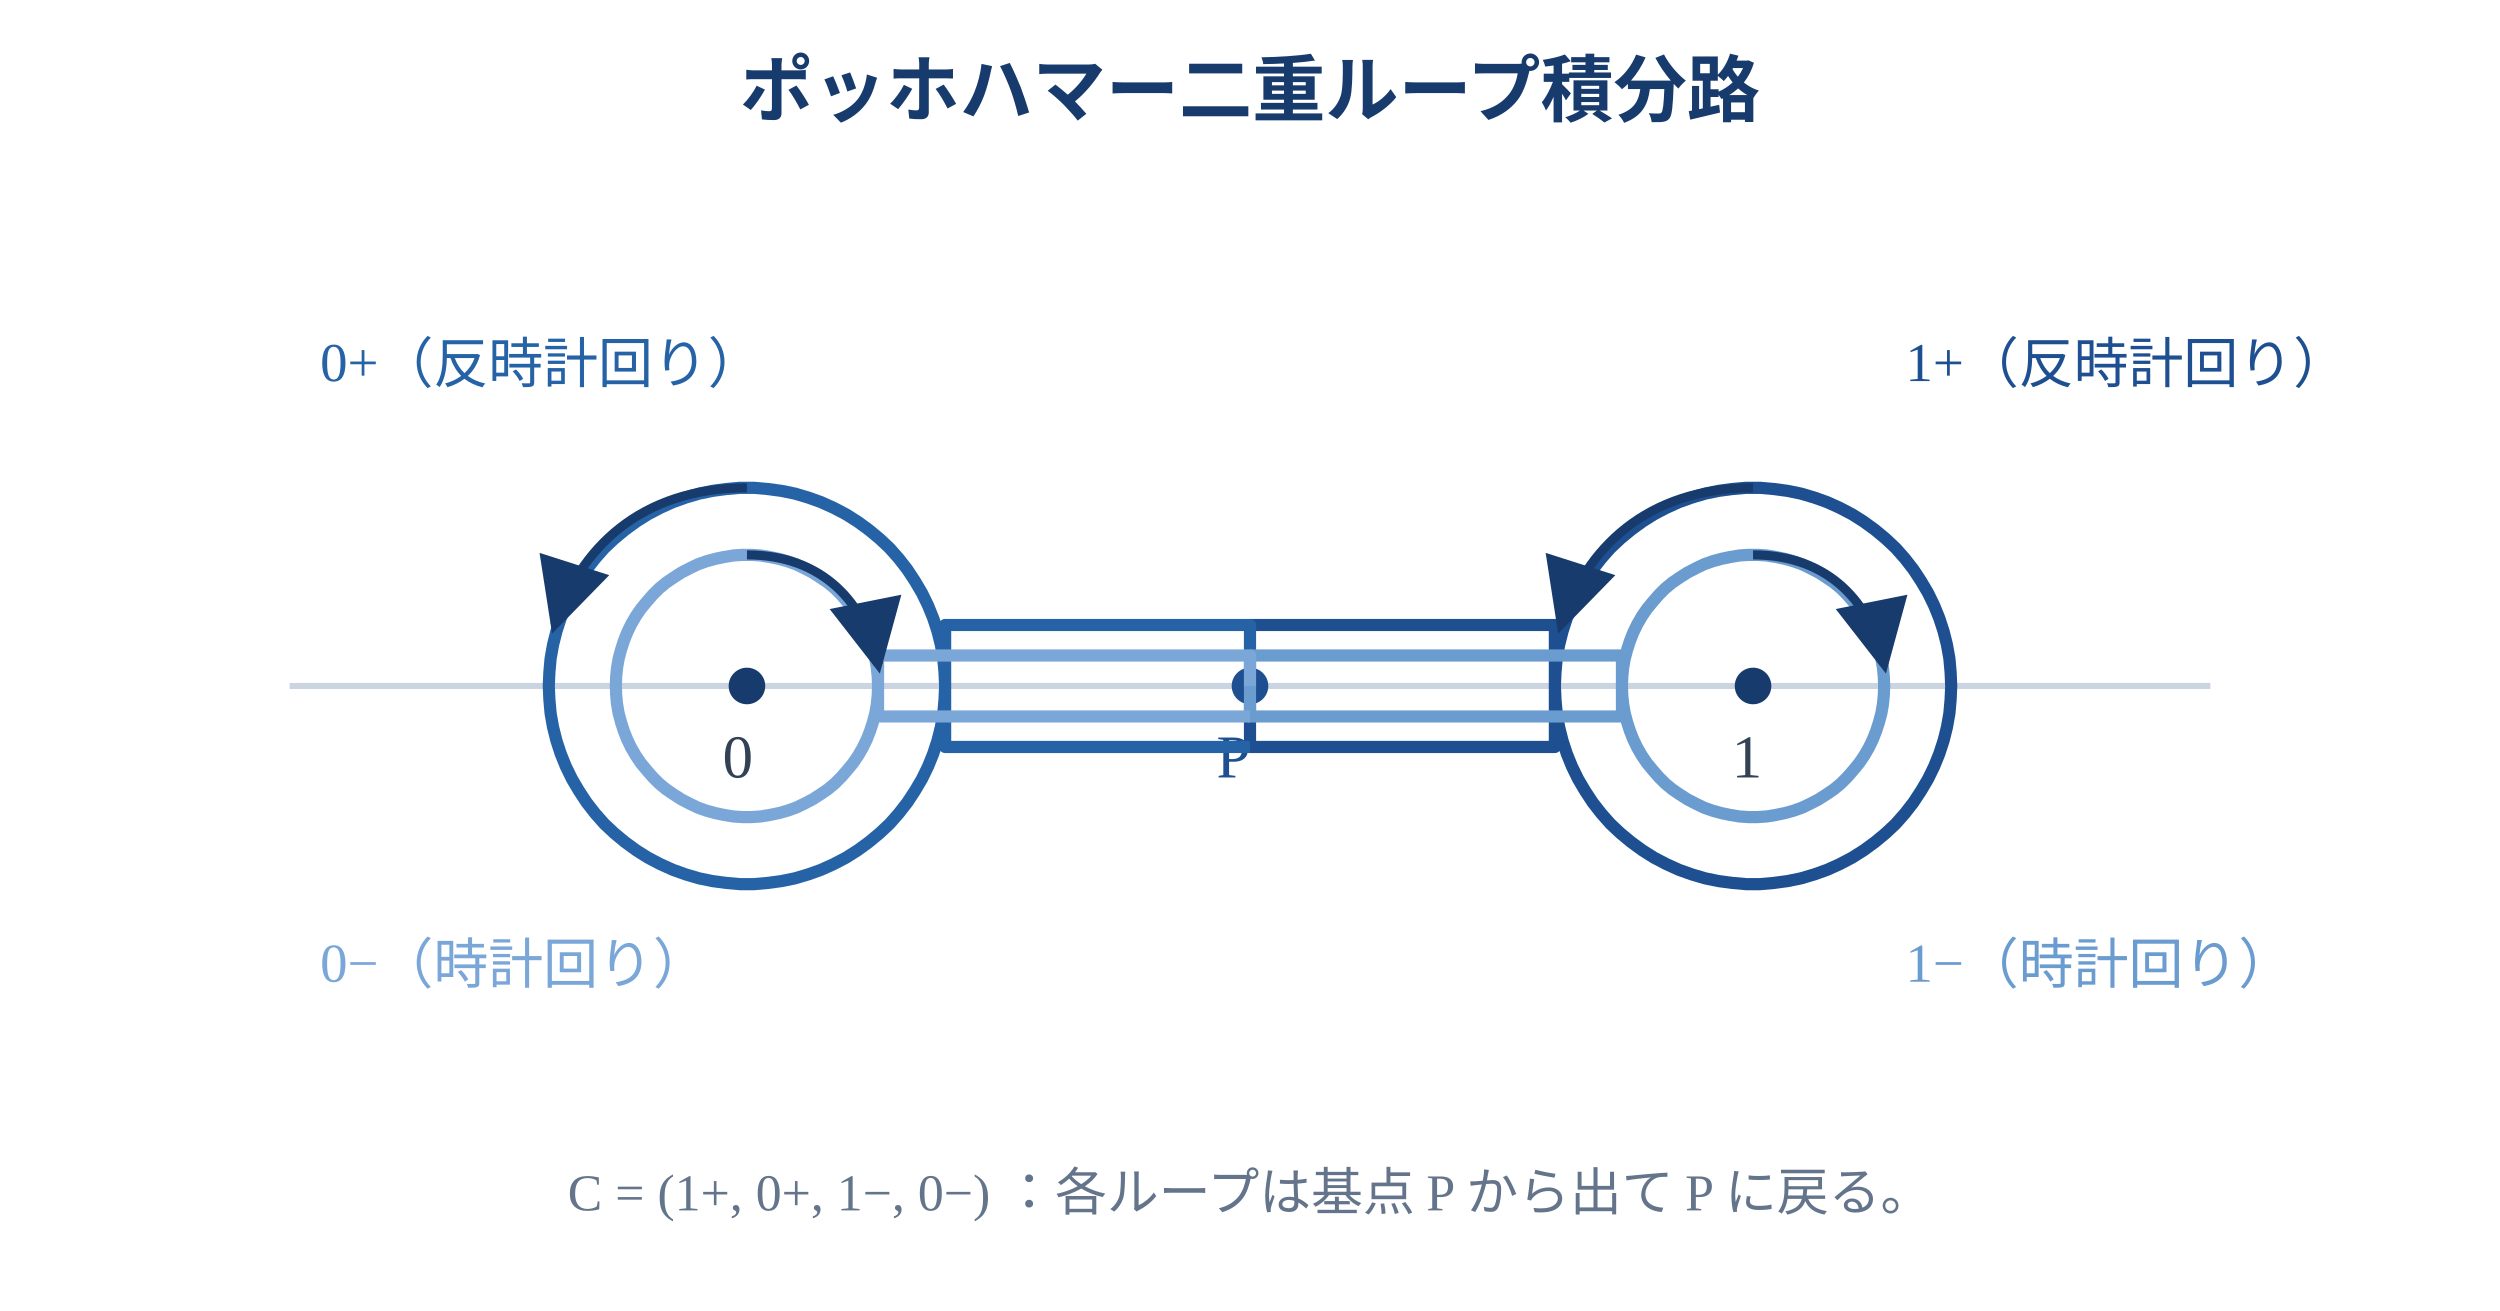
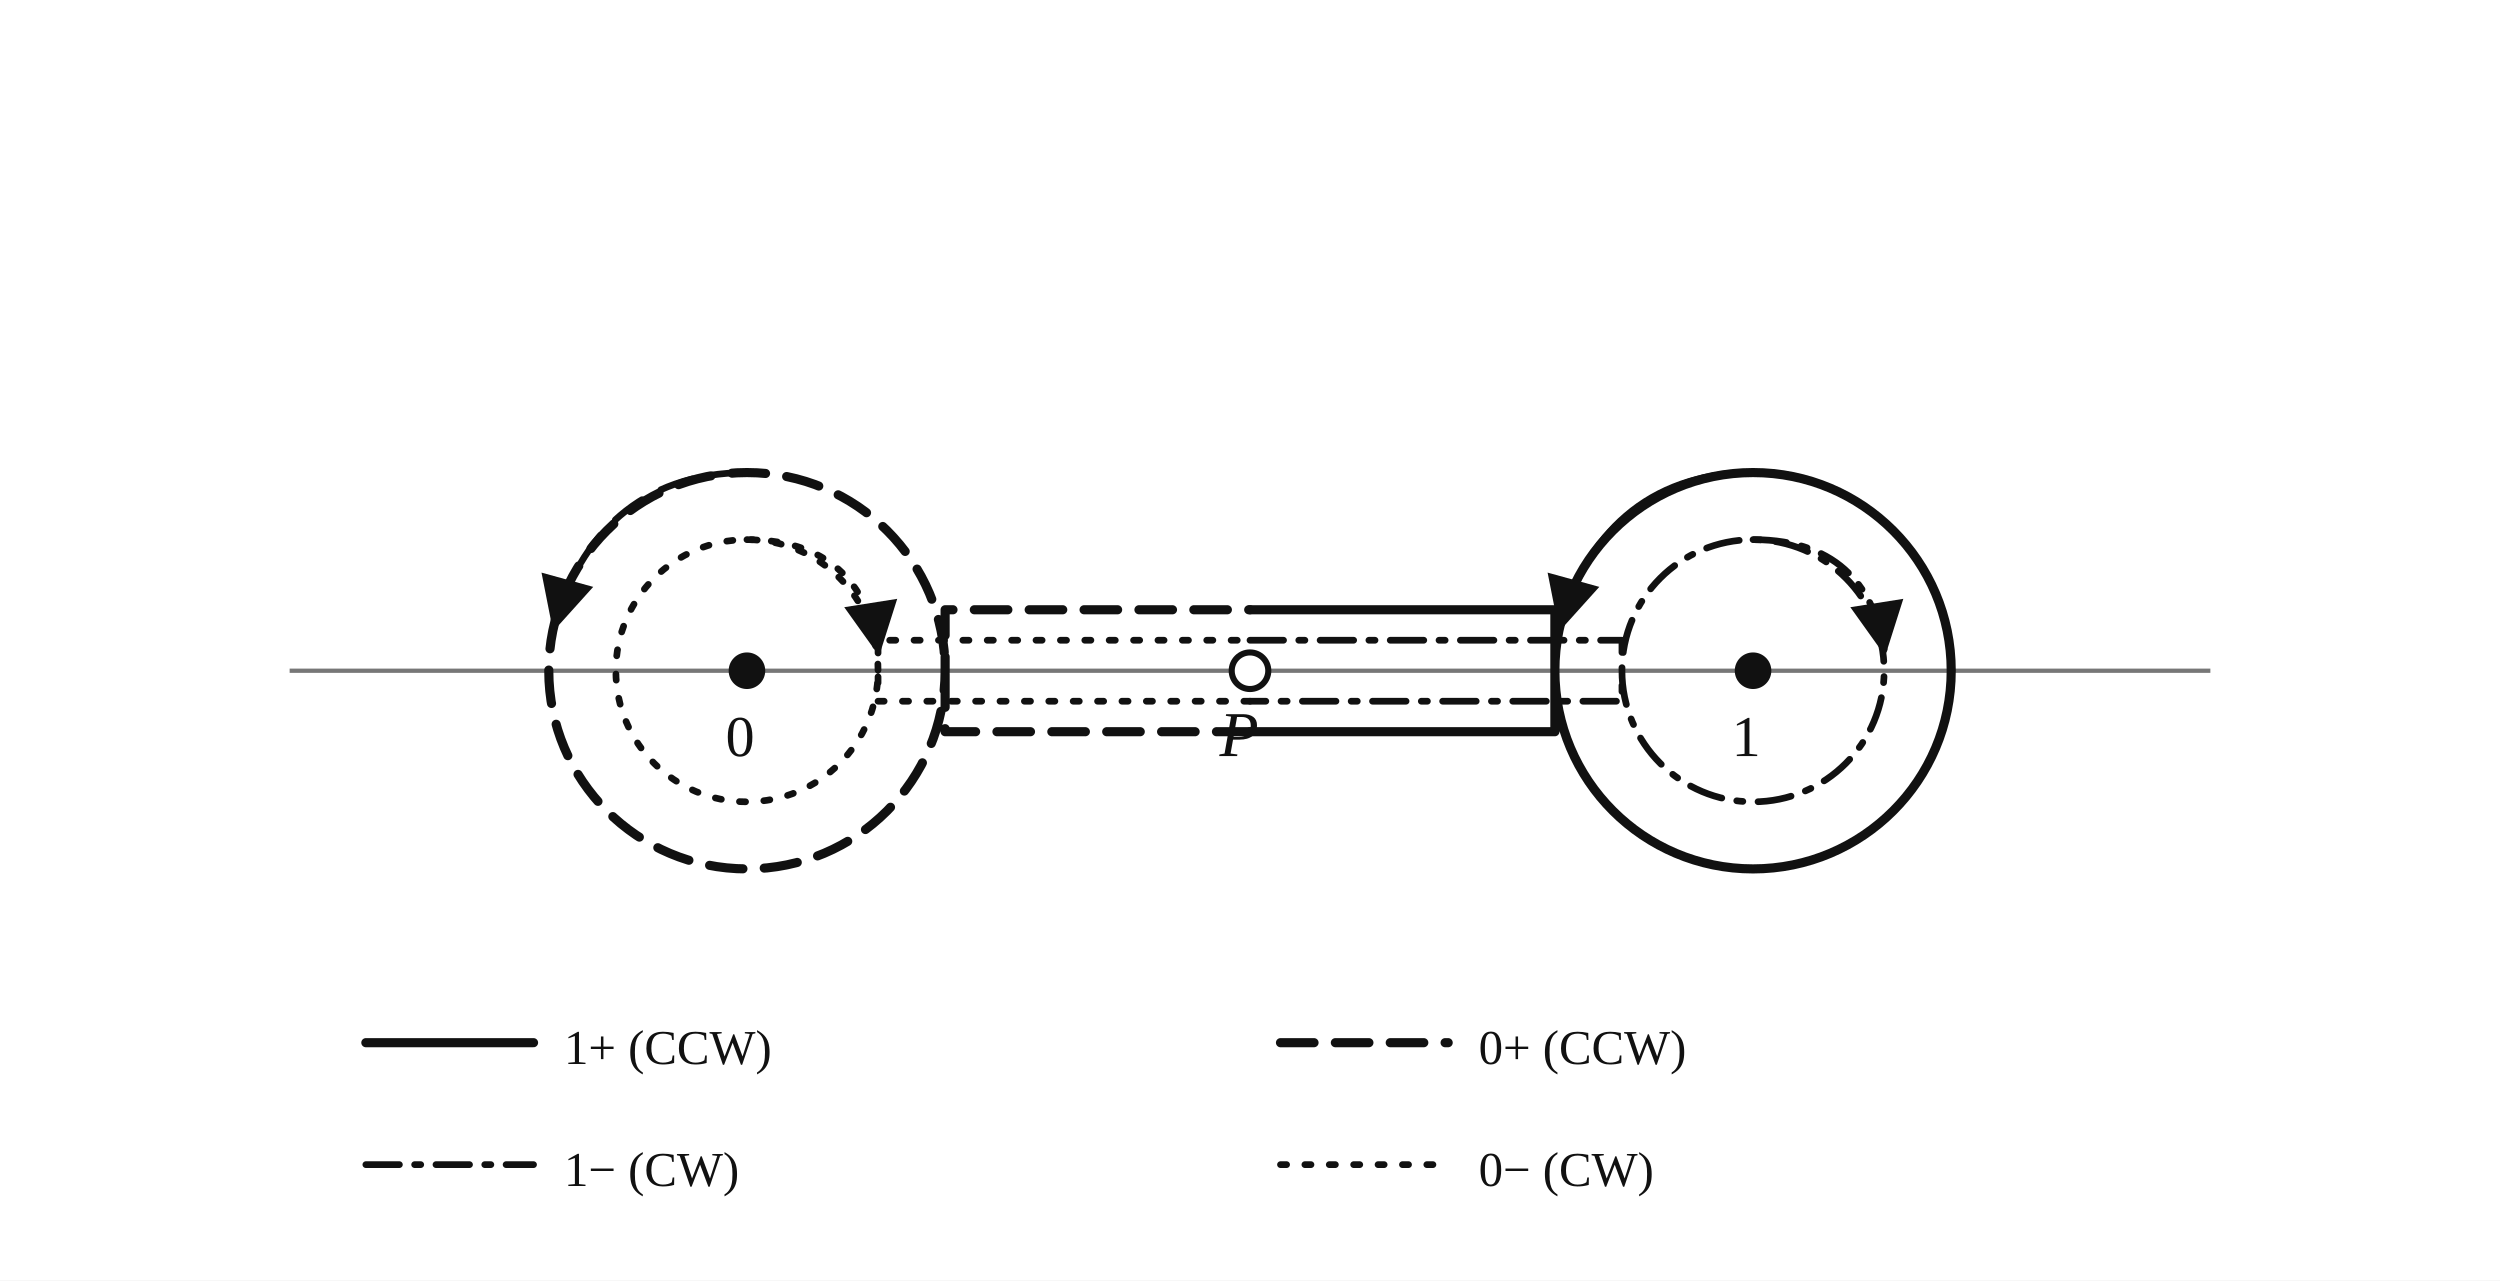
- <svg xmlns="http://www.w3.org/2000/svg" width="820" height="430" viewBox="0 0 820 430" role="img" aria-labelledby="title desc">
+ <svg xmlns="http://www.w3.org/2000/svg" width="820" height="420" viewBox="0 0 820 420" role="img" aria-labelledby="title desc">
  <defs>
-     <marker id="arrow" markerWidth="8" markerHeight="8" refX="7" refY="4" orient="auto">
-       <path d="M0,0 L8,4 L0,8 z" fill="#173b6c" />
+     <marker id="arrow" markerWidth="8" markerHeight="8" refX="7" refY="4" orient="auto" markerUnits="strokeWidth">
+       <path d="M0,0 L8,4 L0,8 Z" fill="#111111" />
    </marker>
  </defs>
-   <rect width="820" height="430" fill="#ffffff" />
-   <text x="410" y="38" text-anchor="middle" font-size="24" font-weight="600" fill="#173b6c">ポッホハマー二重ループ積分路</text>
-   <line x1="95" y1="225" x2="725" y2="225" stroke="#cbd5e1" stroke-width="2" />
-   <circle cx="245" cy="225" r="6" fill="#173b6c" />
-   <text x="237" y="255" font-size="20" fill="#334155">0</text>
-   <circle cx="575" cy="225" r="6" fill="#173b6c" />
-   <text x="568" y="255" font-size="20" fill="#334155">1</text>
-   <circle cx="410" cy="225" r="6" fill="#1d4f91" />
-   <text x="399" y="255" font-size="20" fill="#1d4f91">P</text>
-   <path d="M 410.0 205.0 L 510.0 205.0 L 510.0 225.0 L 510.0 225.0 L 510.2 229.5 L 510.6 234.0 L 511.4 238.5 L 512.5 242.9 L 513.9 247.2 L 515.6 251.4 L 517.6 255.5 L 519.9 259.4 L 522.4 263.2 L 525.2 266.8 L 528.2 270.2 L 531.5 273.3 L 535.0 276.2 L 538.7 278.9 L 542.5 281.3 L 546.5 283.4 L 550.7 285.3 L 554.9 286.8 L 559.3 288.1 L 563.7 289.0 L 568.2 289.6 L 572.7 290.0 L 577.3 290.0 L 581.8 289.6 L 586.3 289.0 L 590.7 288.1 L 595.1 286.8 L 599.3 285.3 L 603.5 283.4 L 607.5 281.3 L 611.3 278.9 L 615.0 276.2 L 618.5 273.3 L 621.8 270.2 L 624.8 266.8 L 627.6 263.2 L 630.1 259.4 L 632.4 255.5 L 634.4 251.4 L 636.1 247.2 L 637.5 242.9 L 638.6 238.5 L 639.4 234.0 L 639.8 229.5 L 640.0 225.0 L 639.8 220.5 L 639.4 216.0 L 638.6 211.5 L 637.5 207.1 L 636.1 202.8 L 634.4 198.6 L 632.4 194.5 L 630.1 190.6 L 627.6 186.8 L 624.8 183.2 L 621.8 179.8 L 618.5 176.7 L 615.0 173.8 L 611.3 171.1 L 607.5 168.7 L 603.5 166.6 L 599.3 164.7 L 595.1 163.2 L 590.7 161.9 L 586.3 161.0 L 581.8 160.4 L 577.3 160.0 L 572.7 160.0 L 568.2 160.4 L 563.7 161.0 L 559.3 161.9 L 554.9 163.2 L 550.7 164.7 L 546.5 166.6 L 542.5 168.7 L 538.7 171.1 L 535.0 173.8 L 531.5 176.7 L 528.2 179.8 L 525.2 183.2 L 522.4 186.8 L 519.9 190.6 L 517.6 194.5 L 515.6 198.6 L 513.9 202.8 L 512.5 207.1 L 511.4 211.5 L 510.6 216.0 L 510.2 220.5 L 510.0 225.0 L 510.0 245.0 L 410.0 245.0 L 410.0 225.0" fill="none" stroke="#1d4f91" stroke-width="4" stroke-linejoin="round" />
-   <path d="M 410.0 245.0 L 310.0 245.0 L 310.0 225.0 L 310.0 225.0 L 309.8 220.5 L 309.4 216.0 L 308.6 211.5 L 307.5 207.1 L 306.1 202.8 L 304.4 198.6 L 302.4 194.5 L 300.1 190.6 L 297.6 186.8 L 294.8 183.2 L 291.8 179.8 L 288.5 176.7 L 285.0 173.8 L 281.3 171.1 L 277.5 168.7 L 273.5 166.6 L 269.3 164.7 L 265.1 163.2 L 260.7 161.9 L 256.3 161.0 L 251.8 160.4 L 247.3 160.0 L 242.7 160.0 L 238.2 160.4 L 233.7 161.0 L 229.3 161.9 L 224.9 163.2 L 220.7 164.7 L 216.5 166.6 L 212.5 168.7 L 208.7 171.1 L 205.0 173.8 L 201.5 176.7 L 198.2 179.8 L 195.2 183.2 L 192.4 186.8 L 189.9 190.6 L 187.6 194.5 L 185.6 198.6 L 183.9 202.8 L 182.5 207.1 L 181.4 211.5 L 180.6 216.0 L 180.2 220.5 L 180.0 225.0 L 180.2 229.5 L 180.6 234.0 L 181.4 238.5 L 182.5 242.9 L 183.9 247.2 L 185.6 251.4 L 187.6 255.5 L 189.9 259.4 L 192.4 263.2 L 195.2 266.8 L 198.2 270.2 L 201.5 273.3 L 205.0 276.2 L 208.7 278.9 L 212.5 281.3 L 216.5 283.4 L 220.7 285.3 L 224.9 286.8 L 229.3 288.1 L 233.7 289.0 L 238.2 289.6 L 242.7 290.0 L 247.3 290.0 L 251.8 289.6 L 256.3 289.0 L 260.7 288.1 L 265.1 286.8 L 269.3 285.3 L 273.5 283.4 L 277.5 281.3 L 281.3 278.9 L 285.0 276.2 L 288.5 273.3 L 291.8 270.2 L 294.8 266.8 L 297.6 263.2 L 300.1 259.4 L 302.4 255.5 L 304.4 251.4 L 306.1 247.2 L 307.5 242.9 L 308.6 238.5 L 309.4 234.0 L 309.8 229.5 L 310.0 225.0 L 310.0 205.0 L 410.0 205.0 L 410.0 225.0" fill="none" stroke="#2563a6" stroke-width="4" stroke-linejoin="round" />
-   <path d="M 410.0 215.0 L 532.0 215.0 L 532.0 225.0 L 532.0 225.0 L 532.1 222.0 L 532.4 219.0 L 532.9 216.1 L 533.7 213.1 L 534.6 210.3 L 535.7 207.5 L 537.0 204.8 L 538.5 202.2 L 540.2 199.7 L 542.1 197.4 L 544.1 195.1 L 546.2 193.0 L 548.5 191.1 L 551.0 189.4 L 553.5 187.8 L 556.2 186.4 L 558.9 185.1 L 561.7 184.1 L 564.6 183.3 L 567.5 182.7 L 570.5 182.2 L 573.5 182.0 L 576.5 182.0 L 579.5 182.2 L 582.5 182.7 L 585.4 183.3 L 588.3 184.1 L 591.1 185.1 L 593.8 186.4 L 596.5 187.8 L 599.0 189.4 L 601.5 191.1 L 603.8 193.0 L 605.9 195.1 L 607.9 197.4 L 609.8 199.7 L 611.5 202.2 L 613.0 204.8 L 614.3 207.5 L 615.4 210.3 L 616.3 213.1 L 617.1 216.1 L 617.6 219.0 L 617.9 222.0 L 618.0 225.0 L 617.9 228.0 L 617.6 231.0 L 617.1 233.9 L 616.3 236.9 L 615.4 239.7 L 614.3 242.5 L 613.0 245.2 L 611.5 247.8 L 609.8 250.3 L 607.9 252.6 L 605.9 254.9 L 603.8 257.0 L 601.5 258.9 L 599.0 260.6 L 596.5 262.2 L 593.8 263.6 L 591.1 264.9 L 588.3 265.9 L 585.4 266.7 L 582.5 267.3 L 579.5 267.8 L 576.5 268.0 L 573.5 268.0 L 570.5 267.8 L 567.5 267.3 L 564.6 266.7 L 561.7 265.9 L 558.9 264.9 L 556.2 263.6 L 553.5 262.2 L 551.0 260.6 L 548.5 258.9 L 546.2 257.0 L 544.1 254.9 L 542.1 252.6 L 540.2 250.3 L 538.5 247.8 L 537.0 245.2 L 535.7 242.5 L 534.6 239.7 L 533.7 236.9 L 532.9 233.9 L 532.4 231.0 L 532.1 228.0 L 532.0 225.0 L 532.0 235.0 L 410.0 235.0 L 410.0 225.0" fill="none" stroke="#6b9ccf" stroke-width="4" stroke-linejoin="round" />
-   <path d="M 410.0 235.0 L 288.0 235.0 L 288.0 225.0 L 288.0 225.0 L 287.9 228.0 L 287.6 231.0 L 287.1 233.9 L 286.3 236.9 L 285.4 239.7 L 284.3 242.5 L 283.0 245.2 L 281.5 247.8 L 279.8 250.3 L 277.9 252.6 L 275.9 254.9 L 273.8 257.0 L 271.5 258.9 L 269.0 260.6 L 266.5 262.2 L 263.8 263.6 L 261.1 264.9 L 258.3 265.9 L 255.4 266.7 L 252.5 267.3 L 249.5 267.8 L 246.5 268.0 L 243.5 268.0 L 240.5 267.8 L 237.5 267.3 L 234.6 266.7 L 231.7 265.9 L 228.9 264.9 L 226.2 263.6 L 223.5 262.2 L 221.0 260.6 L 218.5 258.9 L 216.2 257.0 L 214.1 254.9 L 212.1 252.6 L 210.2 250.3 L 208.5 247.8 L 207.0 245.2 L 205.7 242.5 L 204.6 239.7 L 203.7 236.9 L 202.9 233.9 L 202.4 231.0 L 202.1 228.0 L 202.0 225.0 L 202.1 222.0 L 202.4 219.0 L 202.9 216.1 L 203.7 213.1 L 204.6 210.3 L 205.7 207.5 L 207.0 204.8 L 208.5 202.2 L 210.2 199.7 L 212.1 197.4 L 214.1 195.1 L 216.2 193.0 L 218.5 191.1 L 221.0 189.4 L 223.5 187.8 L 226.2 186.4 L 228.9 185.1 L 231.7 184.1 L 234.6 183.3 L 237.5 182.7 L 240.5 182.2 L 243.5 182.0 L 246.5 182.0 L 249.5 182.2 L 252.5 182.7 L 255.4 183.3 L 258.3 184.1 L 261.1 185.1 L 263.8 186.4 L 266.5 187.8 L 269.0 189.4 L 271.5 191.1 L 273.8 193.0 L 275.9 195.1 L 277.9 197.4 L 279.8 199.7 L 281.5 202.2 L 283.0 204.8 L 284.3 207.5 L 285.4 210.3 L 286.3 213.1 L 287.1 216.1 L 287.6 219.0 L 287.9 222.0 L 288.0 225.0 L 288.0 215.0 L 410.0 215.0 L 410.0 225.0" fill="none" stroke="#7aa7d8" stroke-width="4" stroke-linejoin="round" />
-   <path d="M575 160 C540 160 520 180 512 205" fill="none" stroke="#173b6c" stroke-width="3" marker-end="url(#arrow)" />
-   <path d="M245 160 C210 160 190 180 182 205" fill="none" stroke="#173b6c" stroke-width="3" marker-end="url(#arrow)" />
-   <path d="M575 182 C600 182 614 198 618 218" fill="none" stroke="#173b6c" stroke-width="3" marker-end="url(#arrow)" />
-   <path d="M245 182 C270 182 284 198 288 218" fill="none" stroke="#173b6c" stroke-width="3" marker-end="url(#arrow)" />
-   <text x="625" y="125" font-size="18" fill="#1d4f91">1+（反時計回り）</text>
-   <text x="105" y="125" font-size="18" fill="#2563a6">0+（反時計回り）</text>
-   <text x="625" y="322" font-size="18" fill="#6b9ccf">1−（時計回り）</text>
-   <text x="105" y="322" font-size="18" fill="#7aa7d8">0−（時計回り）</text>
-   <text x="410" y="397" text-anchor="middle" font-size="17" fill="#64748b">C = (1+, 0+, 1−, 0−) ：各ループは基点 P から出て P に戻る。</text>
+   <style>
+   text { font-family: "Times New Roman", "Noto Serif JP", serif; fill: #111111; }
+   .axis { stroke: #111111; stroke-width: 2; fill: none; }
+   .tick { stroke: #111111; stroke-width: 1.4; }
+   .guide { stroke: #777777; stroke-width: 1.3; stroke-dasharray: 7 6; fill: none; }
+   .curve { stroke: #111111; stroke-width: 3; fill: none; stroke-linecap: round; stroke-linejoin: round; }
+   .curve-thin { stroke: #111111; stroke-width: 2.2; fill: none; stroke-linecap: round; stroke-linejoin: round; }
+   .label { font-size: 19px; }
+   .small { font-size: 16px; }
+   .math { font-size: 21px; font-style: italic; }
+   .point { fill: #ffffff; stroke: #111111; stroke-width: 2; }
+   .solid-point { fill: #111111; }
+   .note-box { fill: #ffffff; stroke: #777777; stroke-width: 1; }
+ </style>
+   <rect width="820" height="420" fill="#ffffff" />
+   <line x1="95" y1="220" x2="725" y2="220" stroke="#777777" stroke-width="1.4" />
+   <circle cx="245" cy="220" r="6" class="solid-point" />
+   <circle cx="575" cy="220" r="6" class="solid-point" />
+   <circle cx="410" cy="220" r="6" class="point" />
+   <text x="238" y="248" class="label">0</text>
+   <text x="568" y="248" class="label">1</text>
+   <text x="400" y="248" class="math">P</text>
+   <path d="M410 200 L510 200 L510 220 A65 65 0 1 0 640 220 A65 65 0 1 0 510 220 L510 240 L410 240" class="curve" />
+   <path d="M410 240 L310 240 L310 220 A65 65 0 1 0 180 220 A65 65 0 1 0 310 220 L310 200 L410 200" class="curve" stroke-dasharray="11 7" />
+   <path d="M410 210 L532 210 L532 220 A43 43 0 1 1 618 220 A43 43 0 1 1 532 220 L532 230 L410 230" class="curve-thin" stroke-dasharray="11 5 2 5" />
+   <path d="M410 230 L288 230 L288 220 A43 43 0 1 1 202 220 A43 43 0 1 1 288 220 L288 210 L410 210" class="curve-thin" stroke-dasharray="2 6" />
+   <path d="M575 155 C540 155 520 176 512 205" class="curve-thin" marker-end="url(#arrow)" />
+   <path d="M245 155 C210 155 190 176 182 205" class="curve-thin" stroke-dasharray="11 7" marker-end="url(#arrow)" />
+   <path d="M575 177 C604 177 615 194 618 213" class="curve-thin" stroke-dasharray="11 5 2 5" marker-end="url(#arrow)" />
+   <path d="M245 177 C274 177 285 194 288 213" class="curve-thin" stroke-dasharray="2 6" marker-end="url(#arrow)" />
+   <line x1="120" y1="342" x2="175" y2="342" class="curve" />
+   <text x="185" y="349" class="small">1+ (CCW)</text>
+   <line x1="420" y1="342" x2="475" y2="342" class="curve" stroke-dasharray="11 7" />
+   <text x="485" y="349" class="small">0+ (CCW)</text>
+   <line x1="120" y1="382" x2="175" y2="382" class="curve-thin" stroke-dasharray="11 5 2 5" />
+   <text x="185" y="389" class="small">1− (CW)</text>
+   <line x1="420" y1="382" x2="475" y2="382" class="curve-thin" stroke-dasharray="2 6" />
+   <text x="485" y="389" class="small">0− (CW)</text>
</svg>
